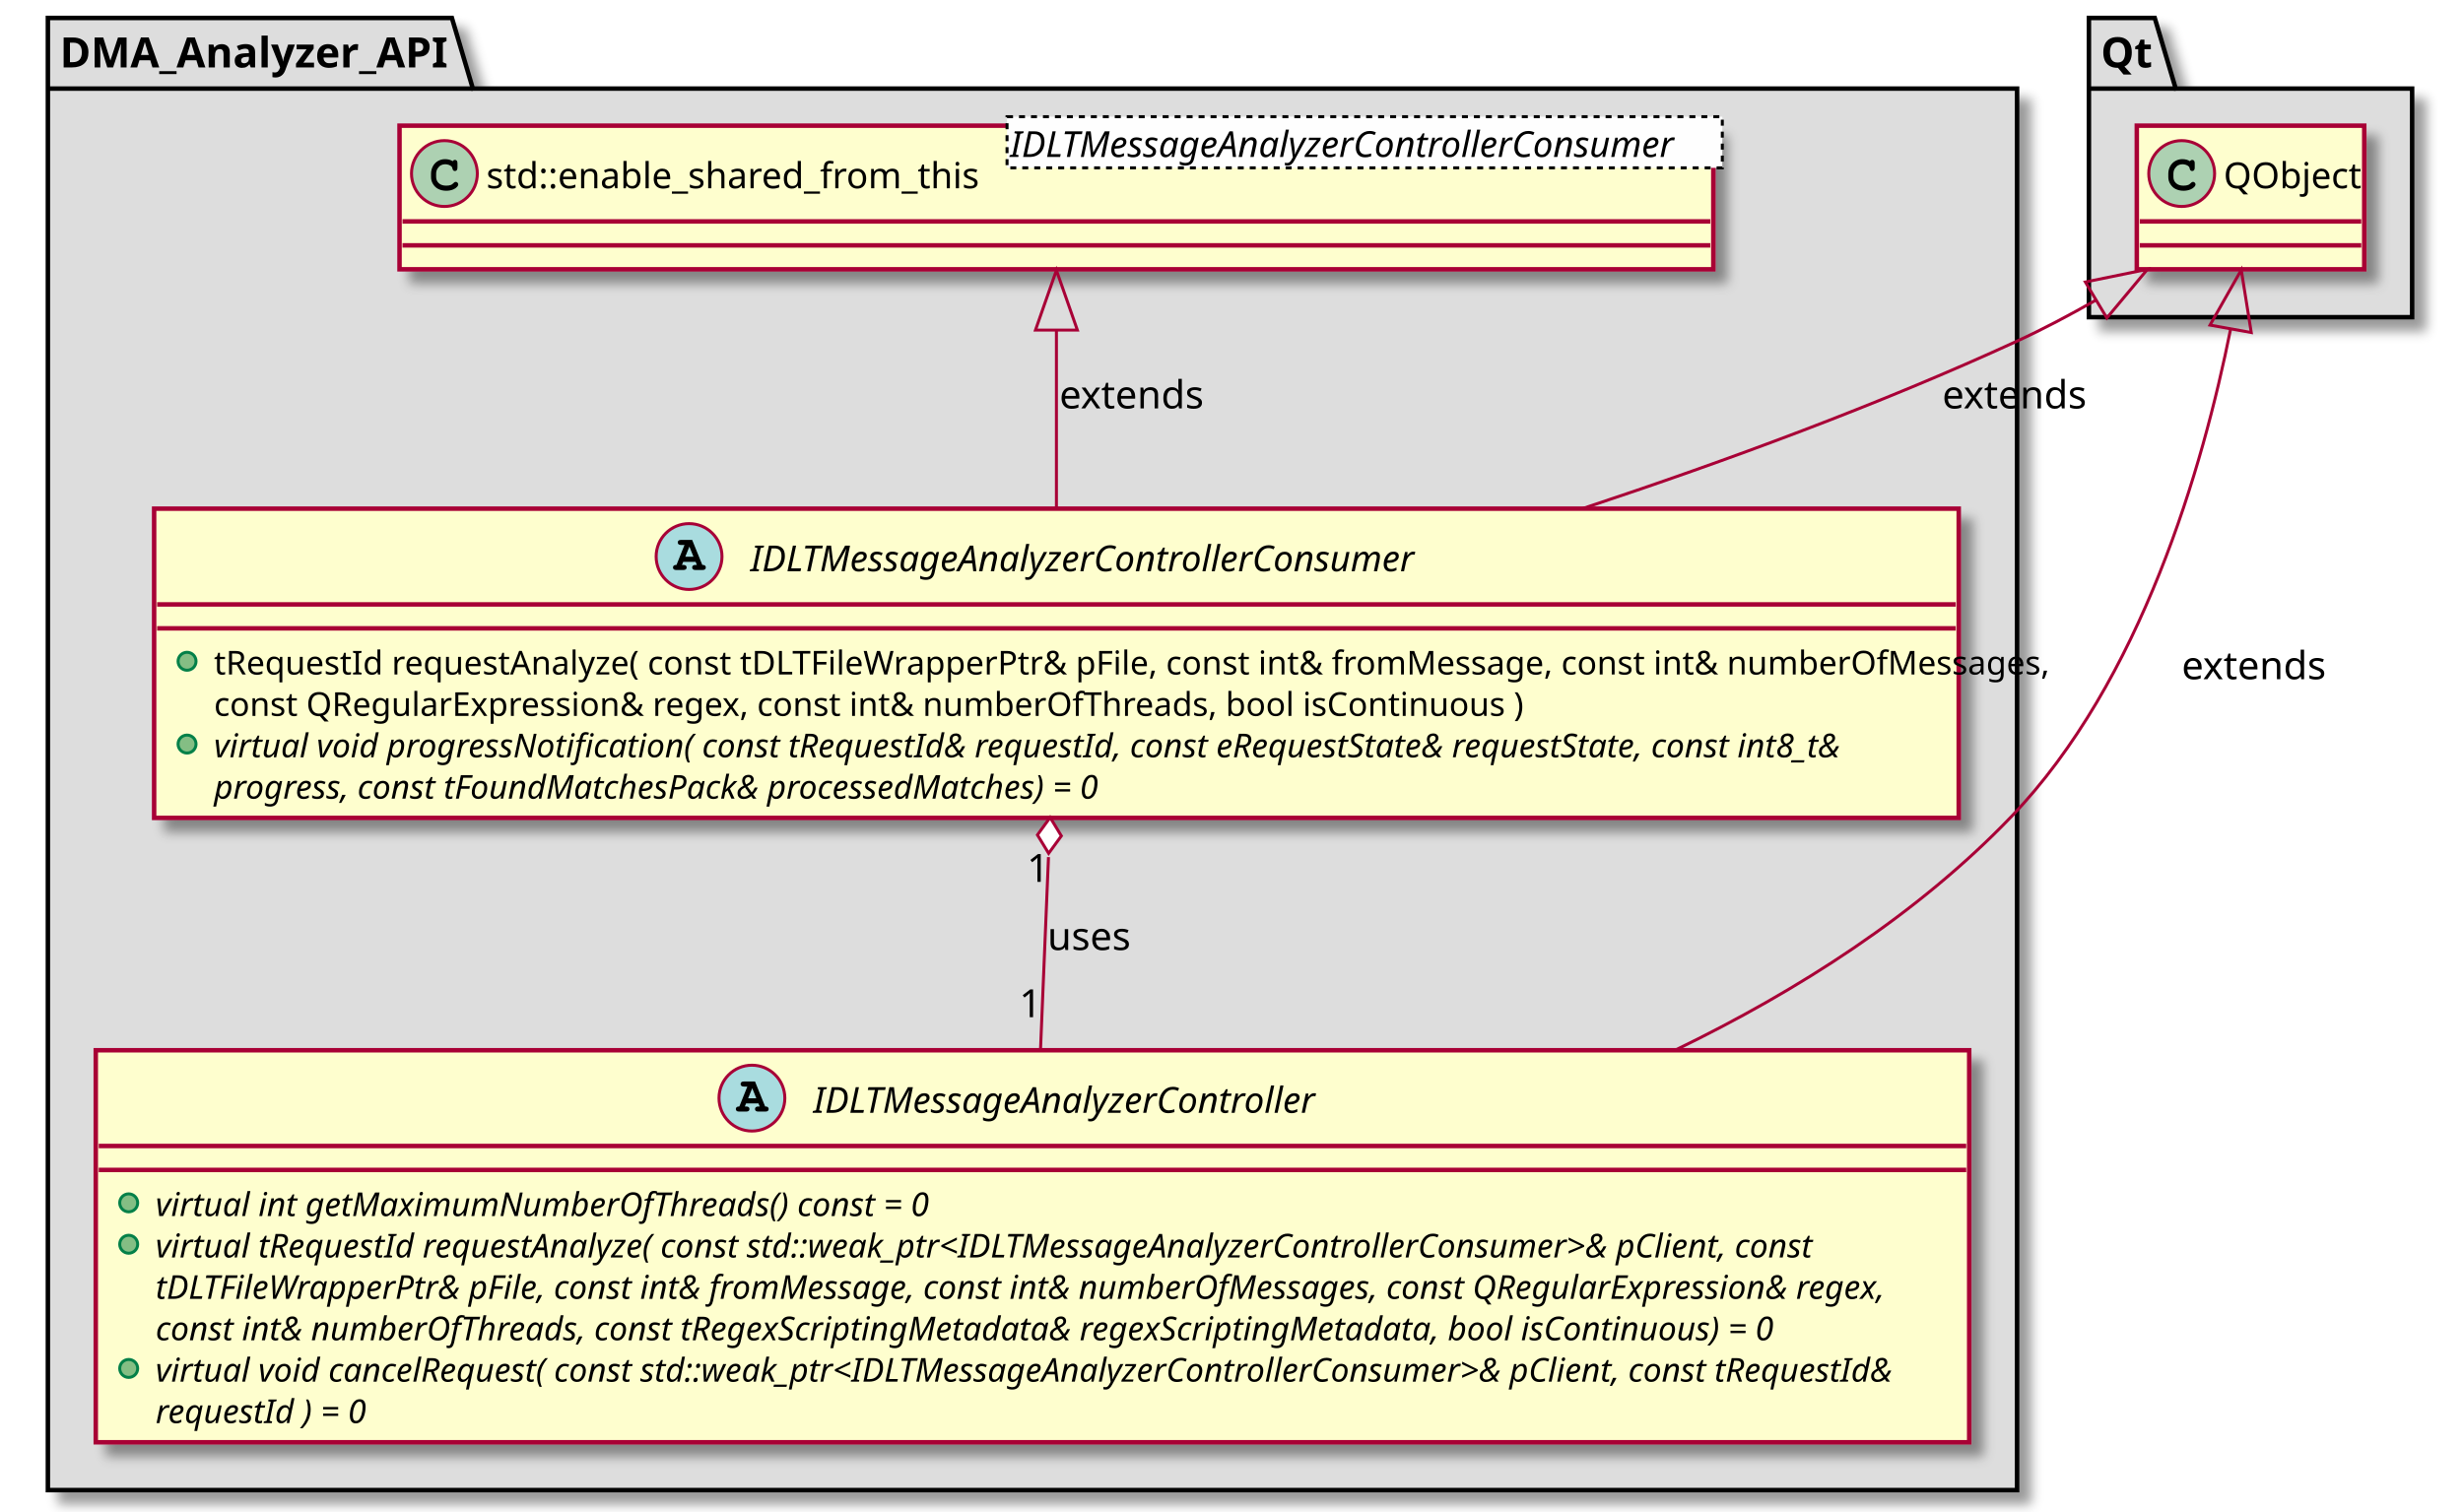
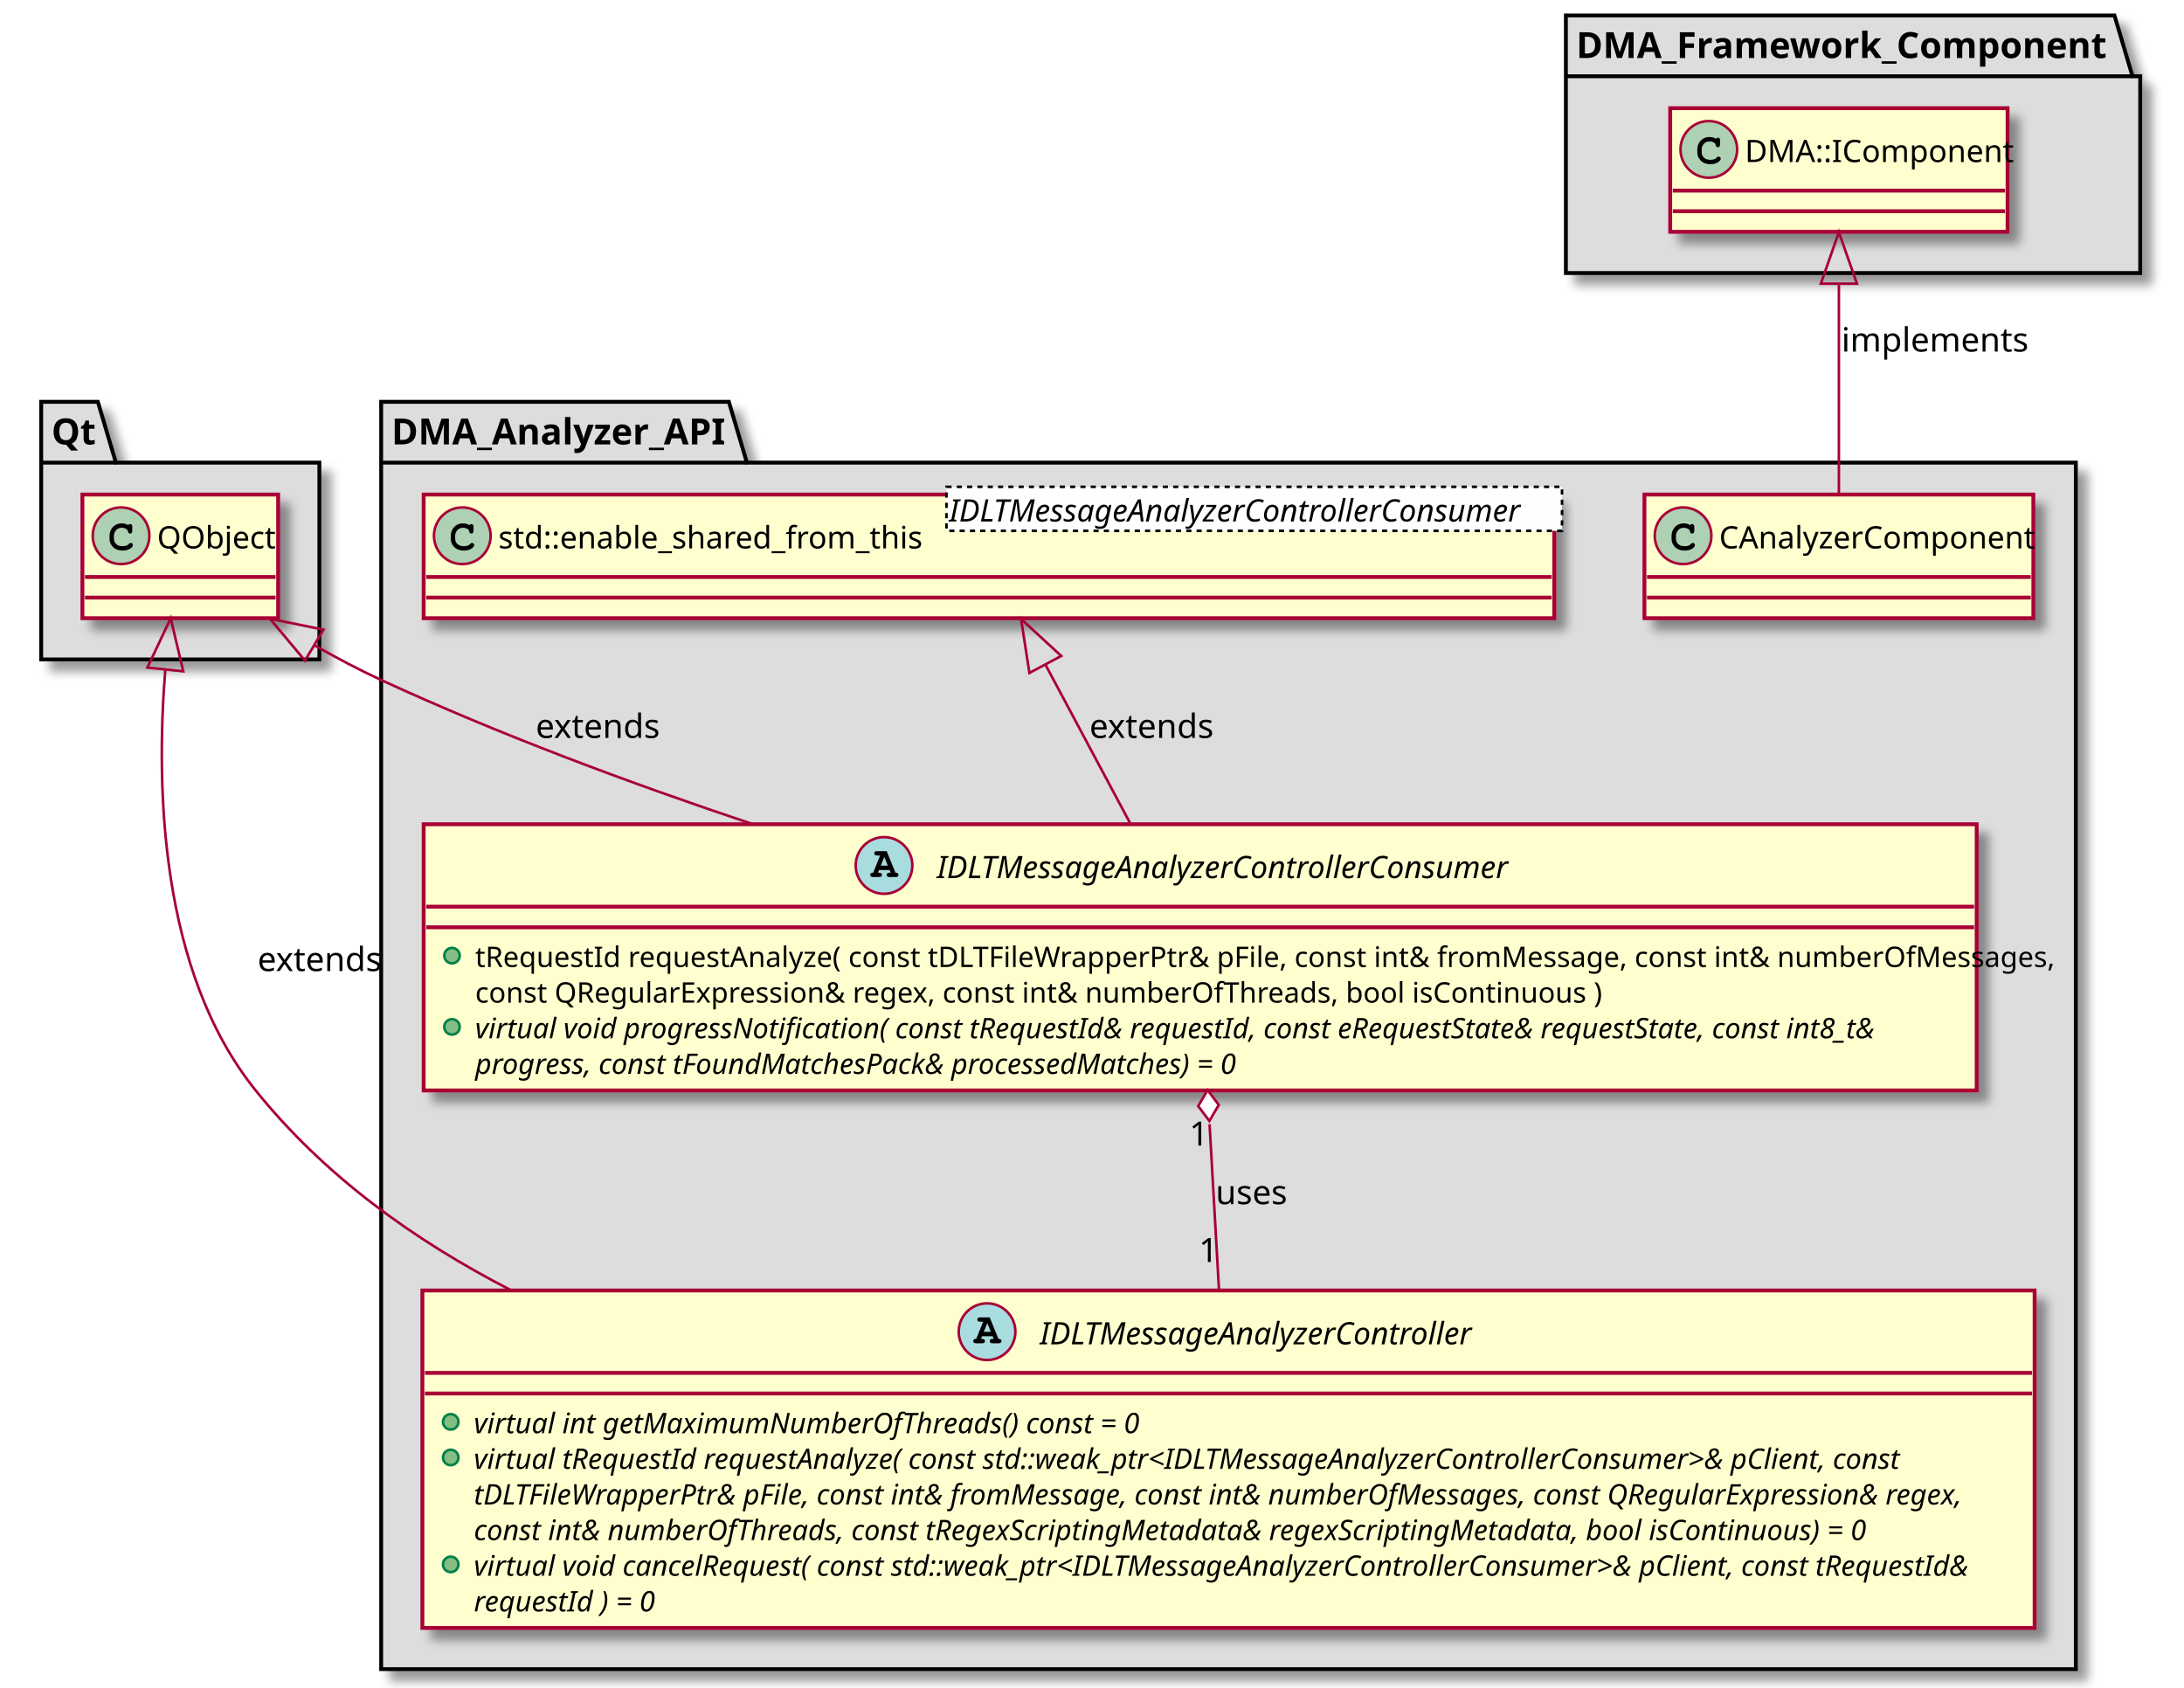
- <svg xmlns="http://www.w3.org/2000/svg" contentScriptType="application/ecmascript" contentStyleType="text/css" height="505px" preserveAspectRatio="none" style="width:823px;height:505px;background:#FEFEFE;" version="1.1" viewBox="0 0 823 505" width="823px" zoomAndPan="magnify">
+ <svg xmlns="http://www.w3.org/2000/svg" contentScriptType="application/ecmascript" contentStyleType="text/css" height="655px" preserveAspectRatio="none" style="width:848px;height:655px;background:#FEFEFE;" version="1.1" viewBox="0 0 848 655" width="848px" zoomAndPan="magnify">
  <defs>
-     <filter height="300%" id="f92j6v8ylpqrv" width="300%" x="-1" y="-1">
+     <filter height="300%" id="f2c6talgnt359" width="300%" x="-1" y="-1">
      <feGaussianBlur result="blurOut" stdDeviation="2.0" />
      <feColorMatrix in="blurOut" result="blurOut2" type="matrix" values="0 0 0 0 0 0 0 0 0 0 0 0 0 0 0 0 0 0 .4 0" />
      <feOffset dx="4.0" dy="4.0" in="blurOut2" result="blurOut3" />
      <feBlend in="SourceGraphic" in2="blurOut3" mode="normal" />
    </filter>
  </defs>
  <g>
-     <polygon fill="#DDDDDD" filter="url(#f92j6v8ylpqrv)" points="16,6,151,6,158,29.609,674,29.609,674,498,16,498,16,6" style="stroke:#000000;stroke-width:1.5;" />
-     <line style="stroke:#000000;stroke-width:1.5;" x1="16" x2="158" y1="29.609" y2="29.609" />
-     <text fill="#000000" font-family="sans-serif" font-size="14" font-weight="bold" lengthAdjust="spacingAndGlyphs" textLength="129" x="20" y="22.533">DMA_Analyzer_API</text>
-     <polygon fill="#DDDDDD" filter="url(#f92j6v8ylpqrv)" points="698,6,720,6,727,29.609,806,29.609,806,106,698,106,698,6" style="stroke:#000000;stroke-width:1.5;" />
-     <line style="stroke:#000000;stroke-width:1.5;" x1="698" x2="727" y1="29.609" y2="29.609" />
-     <text fill="#000000" font-family="sans-serif" font-size="14" font-weight="bold" lengthAdjust="spacingAndGlyphs" textLength="16" x="702" y="22.533">Qt</text>
-     <rect codeLine="8" fill="#FEFECE" filter="url(#f92j6v8ylpqrv)" height="131.016" id="IDLTMessageAnalyzerController" style="stroke:#A80036;stroke-width:1.5;" width="626" x="32" y="351" />
-     <ellipse cx="251.25" cy="367" fill="#A9DCDF" rx="11" ry="11" style="stroke:#A80036;stroke-width:1.0;" />
-     <path d="M253.438,368.766 L249.297,368.766 L248.875,369.797 L249.297,369.797 Q249.906,369.797 250.172,370.031 Q250.438,370.266 250.438,370.656 Q250.438,371.031 250.172,371.266 Q249.906,371.5 249.297,371.5 L247,371.5 Q246.391,371.5 246.133,371.266 Q245.875,371.031 245.875,370.641 Q245.875,370.266 246.148,370.023 Q246.422,369.781 247.047,369.797 L249.719,363.141 L248.609,363.141 Q248,363.141 247.734,362.906 Q247.469,362.672 247.469,362.281 Q247.469,361.906 247.734,361.672 Q248,361.438 248.609,361.438 L252.281,361.438 L255.672,369.797 Q256.266,369.797 256.453,369.938 Q256.844,370.203 256.844,370.656 Q256.844,371.031 256.586,371.266 Q256.328,371.5 255.719,371.5 L253.422,371.5 Q252.812,371.5 252.547,371.266 Q252.281,371.031 252.281,370.641 Q252.281,370.266 252.547,370.031 Q252.812,369.797 253.422,369.797 L253.844,369.797 L253.438,368.766 Z M252.719,367.062 L251.359,363.688 L249.984,367.062 L252.719,367.062 Z " fill="#000000" />
-     <text fill="#000000" font-family="sans-serif" font-size="12" font-style="italic" lengthAdjust="spacingAndGlyphs" textLength="179" x="271.75" y="371.91">IDLTMessageAnalyzerController</text>
-     <line style="stroke:#A80036;stroke-width:1.5;" x1="33" x2="657" y1="383" y2="383" />
-     <line style="stroke:#A80036;stroke-width:1.5;" x1="33" x2="657" y1="391" y2="391" />
-     <ellipse cx="43" cy="402" fill="#84BE84" rx="3" ry="3" style="stroke:#038048;stroke-width:1.0;" />
-     <text fill="#000000" font-family="sans-serif" font-size="11" font-style="italic" lengthAdjust="spacingAndGlyphs" textLength="260" x="52" y="406.419">virtual int getMaximumNumberOfThreads() const = 0</text>
-     <ellipse cx="43" cy="415.836" fill="#84BE84" rx="3" ry="3" style="stroke:#038048;stroke-width:1.0;" />
-     <text fill="#000000" font-family="sans-serif" font-size="11" font-style="italic" lengthAdjust="spacingAndGlyphs" textLength="569" x="52" y="420.255">virtual tRequestId requestAnalyze( const std::weak_ptr&lt;IDLTMessageAnalyzerControllerConsumer&gt;&amp; pClient, const</text>
-     <text fill="#000000" font-family="sans-serif" font-size="11" font-style="italic" lengthAdjust="spacingAndGlyphs" textLength="600" x="52" y="434.091">tDLTFileWrapperPtr&amp; pFile, const int&amp; fromMessage, const int&amp; numberOfMessages, const QRegularExpression&amp; regex,</text>
-     <text fill="#000000" font-family="sans-serif" font-size="11" font-style="italic" lengthAdjust="spacingAndGlyphs" textLength="548" x="52" y="447.927">const int&amp; numberOfThreads, const tRegexScriptingMetadata&amp; regexScriptingMetadata, bool isContinuous) = 0</text>
-     <ellipse cx="43" cy="457.344" fill="#84BE84" rx="3" ry="3" style="stroke:#038048;stroke-width:1.0;" />
-     <text fill="#000000" font-family="sans-serif" font-size="11" font-style="italic" lengthAdjust="spacingAndGlyphs" textLength="597" x="52" y="461.763">virtual void cancelRequest( const std::weak_ptr&lt;IDLTMessageAnalyzerControllerConsumer&gt;&amp; pClient, const tRequestId&amp;</text>
-     <text fill="#000000" font-family="sans-serif" font-size="11" font-style="italic" lengthAdjust="spacingAndGlyphs" textLength="71" x="52" y="475.599">requestId ) = 0</text>
-     <rect codeLine="15" fill="#FEFECE" filter="url(#f92j6v8ylpqrv)" height="103.344" id="IDLTMessageAnalyzerControllerConsumer" style="stroke:#A80036;stroke-width:1.5;" width="603" x="51.5" y="170" />
-     <ellipse cx="230.25" cy="186" fill="#A9DCDF" rx="11" ry="11" style="stroke:#A80036;stroke-width:1.0;" />
-     <path d="M232.438,187.766 L228.297,187.766 L227.875,188.797 L228.297,188.797 Q228.906,188.797 229.172,189.031 Q229.438,189.266 229.438,189.656 Q229.438,190.031 229.172,190.266 Q228.906,190.5 228.297,190.5 L226,190.5 Q225.391,190.5 225.133,190.266 Q224.875,190.031 224.875,189.641 Q224.875,189.266 225.148,189.023 Q225.422,188.781 226.047,188.797 L228.719,182.141 L227.609,182.141 Q227,182.141 226.734,181.906 Q226.469,181.672 226.469,181.281 Q226.469,180.906 226.734,180.672 Q227,180.438 227.609,180.438 L231.281,180.438 L234.672,188.797 Q235.266,188.797 235.453,188.938 Q235.844,189.203 235.844,189.656 Q235.844,190.031 235.586,190.266 Q235.328,190.5 234.719,190.5 L232.422,190.5 Q231.812,190.5 231.547,190.266 Q231.281,190.031 231.281,189.641 Q231.281,189.266 231.547,189.031 Q231.812,188.797 232.422,188.797 L232.844,188.797 L232.438,187.766 Z M231.719,186.062 L230.359,182.688 L228.984,186.062 L231.719,186.062 Z " fill="#000000" />
-     <text fill="#000000" font-family="sans-serif" font-size="12" font-style="italic" lengthAdjust="spacingAndGlyphs" textLength="237" x="250.75" y="190.91">IDLTMessageAnalyzerControllerConsumer</text>
-     <line style="stroke:#A80036;stroke-width:1.5;" x1="52.5" x2="653.5" y1="202" y2="202" />
-     <line style="stroke:#A80036;stroke-width:1.5;" x1="52.5" x2="653.5" y1="210" y2="210" />
-     <ellipse cx="62.5" cy="221" fill="#84BE84" rx="3" ry="3" style="stroke:#038048;stroke-width:1.0;" />
-     <text fill="#000000" font-family="sans-serif" font-size="11" lengthAdjust="spacingAndGlyphs" textLength="574" x="71.5" y="225.419">tRequestId requestAnalyze( const tDLTFileWrapperPtr&amp; pFile, const int&amp; fromMessage, const int&amp; numberOfMessages,</text>
-     <text fill="#000000" font-family="sans-serif" font-size="11" lengthAdjust="spacingAndGlyphs" textLength="410" x="71.5" y="239.255">const QRegularExpression&amp; regex, const int&amp; numberOfThreads, bool isContinuous )</text>
-     <ellipse cx="62.5" cy="248.672" fill="#84BE84" rx="3" ry="3" style="stroke:#038048;stroke-width:1.0;" />
-     <text fill="#000000" font-family="sans-serif" font-size="11" font-style="italic" lengthAdjust="spacingAndGlyphs" textLength="552" x="71.5" y="253.091">virtual void progressNotification( const tRequestId&amp; requestId, const eRequestState&amp; requestState, const int8_t&amp;</text>
-     <text fill="#000000" font-family="sans-serif" font-size="11" font-style="italic" lengthAdjust="spacingAndGlyphs" textLength="307" x="71.5" y="266.927">progress, const tFoundMatchesPack&amp; processedMatches) = 0</text>
-     <rect codeLine="21" fill="#FEFECE" filter="url(#f92j6v8ylpqrv)" height="48" id="std::enable_shared_from_this_IDLTMessageAnalyzerControllerConsumer_" style="stroke:#A80036;stroke-width:1.5;" width="439" x="133.5" y="42" />
-     <ellipse cx="148.5" cy="58" fill="#ADD1B2" rx="11" ry="11" style="stroke:#A80036;stroke-width:1.0;" />
-     <path d="M151.266,53.875 Q151.422,53.656 151.609,53.547 Q151.797,53.438 152.016,53.438 Q152.391,53.438 152.625,53.695 Q152.859,53.953 152.859,54.562 L152.859,56.016 Q152.859,56.625 152.625,56.891 Q152.391,57.156 152.016,57.156 Q151.672,57.156 151.469,56.953 Q151.266,56.766 151.156,56.25 Q151.109,55.891 150.922,55.703 Q150.594,55.328 149.984,55.109 Q149.375,54.891 148.75,54.891 Q147.984,54.891 147.352,55.219 Q146.719,55.547 146.227,56.297 Q145.734,57.047 145.734,58.078 L145.734,59.172 Q145.734,60.406 146.625,61.227 Q147.516,62.047 149.109,62.047 Q150.047,62.047 150.703,61.797 Q151.094,61.641 151.516,61.203 Q151.781,60.938 151.93,60.859 Q152.078,60.781 152.281,60.781 Q152.609,60.781 152.867,61.039 Q153.125,61.297 153.125,61.641 Q153.125,61.984 152.781,62.391 Q152.281,62.969 151.484,63.297 Q150.406,63.75 149.109,63.75 Q147.594,63.75 146.391,63.125 Q145.406,62.625 144.719,61.555 Q144.031,60.484 144.031,59.203 L144.031,58.047 Q144.031,56.719 144.648,55.57 Q145.266,54.422 146.359,53.805 Q147.453,53.188 148.688,53.188 Q149.422,53.188 150.07,53.352 Q150.719,53.516 151.266,53.875 Z " fill="#000000" />
-     <text fill="#000000" font-family="sans-serif" font-size="12" lengthAdjust="spacingAndGlyphs" textLength="166" x="162.5" y="62.91">std::enable_shared_from_this</text>
-     <rect fill="#FEFEFE" height="17.094" style="stroke:#000000;stroke-width:1.0;stroke-dasharray:2.0,2.0;" width="239" x="336.5" y="39" />
-     <text fill="#000000" font-family="sans-serif" font-size="12" font-style="italic" lengthAdjust="spacingAndGlyphs" textLength="237" x="337.5" y="52.457">IDLTMessageAnalyzerControllerConsumer</text>
-     <line style="stroke:#A80036;stroke-width:1.5;" x1="134.5" x2="571.5" y1="74" y2="74" />
-     <line style="stroke:#A80036;stroke-width:1.5;" x1="134.5" x2="571.5" y1="82" y2="82" />
-     <rect codeLine="30" fill="#FEFECE" filter="url(#f92j6v8ylpqrv)" height="48" id="QObject" style="stroke:#A80036;stroke-width:1.5;" width="76" x="714" y="42" />
-     <ellipse cx="729" cy="58" fill="#ADD1B2" rx="11" ry="11" style="stroke:#A80036;stroke-width:1.0;" />
-     <path d="M731.766,53.875 Q731.922,53.656 732.109,53.547 Q732.297,53.438 732.516,53.438 Q732.891,53.438 733.125,53.695 Q733.359,53.953 733.359,54.562 L733.359,56.016 Q733.359,56.625 733.125,56.891 Q732.891,57.156 732.516,57.156 Q732.172,57.156 731.969,56.953 Q731.766,56.766 731.656,56.25 Q731.609,55.891 731.422,55.703 Q731.094,55.328 730.484,55.109 Q729.875,54.891 729.25,54.891 Q728.484,54.891 727.852,55.219 Q727.219,55.547 726.727,56.297 Q726.234,57.047 726.234,58.078 L726.234,59.172 Q726.234,60.406 727.125,61.227 Q728.016,62.047 729.609,62.047 Q730.547,62.047 731.203,61.797 Q731.594,61.641 732.016,61.203 Q732.281,60.938 732.43,60.859 Q732.578,60.781 732.781,60.781 Q733.109,60.781 733.367,61.039 Q733.625,61.297 733.625,61.641 Q733.625,61.984 733.281,62.391 Q732.781,62.969 731.984,63.297 Q730.906,63.75 729.609,63.75 Q728.094,63.75 726.891,63.125 Q725.906,62.625 725.219,61.555 Q724.531,60.484 724.531,59.203 L724.531,58.047 Q724.531,56.719 725.148,55.57 Q725.766,54.422 726.859,53.805 Q727.953,53.188 729.188,53.188 Q729.922,53.188 730.57,53.352 Q731.219,53.516 731.766,53.875 Z " fill="#000000" />
-     <text fill="#000000" font-family="sans-serif" font-size="12" lengthAdjust="spacingAndGlyphs" textLength="44" x="743" y="62.91">QObject</text>
-     <line style="stroke:#A80036;stroke-width:1.5;" x1="715" x2="789" y1="74" y2="74" />
-     <line style="stroke:#A80036;stroke-width:1.5;" x1="715" x2="789" y1="82" y2="82" />
-     <path codeLine="37" d="M745.329,110.039 C736.176,155.765 715.603,227.593 672,273 C640.796,305.496 600.919,331.03 559.818,350.936 " fill="none" id="QObject-backto-IDLTMessageAnalyzerController" style="stroke:#A80036;stroke-width:1.0;" />
-     <polygon fill="none" points="738.468,108.641,748.91,90.203,752.246,111.128,738.468,108.641" style="stroke:#A80036;stroke-width:1.0;" />
-     <text fill="#000000" font-family="sans-serif" font-size="13" lengthAdjust="spacingAndGlyphs" textLength="46" x="729" y="226.995">extends</text>
-     <path codeLine="38" d="M700.149,100.405 C691.584,105.29 682.668,110.011 674,114 C628.129,135.111 576.851,154.057 528.976,169.91 " fill="none" id="QObject-backto-IDLTMessageAnalyzerControllerConsumer" style="stroke:#A80036;stroke-width:1.0;" />
-     <polygon fill="none" points="696.811,94.246,717.571,90.002,703.989,106.266,696.811,94.246" style="stroke:#A80036;stroke-width:1.0;" />
-     <text fill="#000000" font-family="sans-serif" font-size="13" lengthAdjust="spacingAndGlyphs" textLength="46" x="649" y="136.495">extends</text>
-     <path codeLine="39" d="M353,110.56 C353,129.048 353,150.719 353,169.911 " fill="none" id="std::enable_shared_from_this_IDLTMessageAnalyzerControllerConsumer_-backto-IDLTMessageAnalyzerControllerConsumer" style="stroke:#A80036;stroke-width:1.0;" />
-     <polygon fill="none" points="346,110.313,353,90.313,360,110.313,346,110.313" style="stroke:#A80036;stroke-width:1.0;" />
-     <text fill="#000000" font-family="sans-serif" font-size="13" lengthAdjust="spacingAndGlyphs" textLength="46" x="354" y="136.495">extends</text>
-     <path codeLine="42" d="M350.349,286.453 C349.49,307.177 348.537,330.168 347.676,350.936 " fill="none" id="IDLTMessageAnalyzerControllerConsumer-backto-IDLTMessageAnalyzerController" style="stroke:#A80036;stroke-width:1.0;" />
-     <polygon fill="#FEFEFE" points="350.898,273.208,346.653,279.037,350.401,285.198,354.646,279.369,350.898,273.208" style="stroke:#A80036;stroke-width:1.0;" />
-     <text fill="#000000" font-family="sans-serif" font-size="13" lengthAdjust="spacingAndGlyphs" textLength="28" x="350" y="317.495">uses</text>
-     <text fill="#000000" font-family="sans-serif" font-size="13" lengthAdjust="spacingAndGlyphs" textLength="7" x="343.145" y="294.727">1</text>
-     <text fill="#000000" font-family="sans-serif" font-size="13" lengthAdjust="spacingAndGlyphs" textLength="7" x="340.581" y="339.945">1</text>
+     <polygon fill="#DDDDDD" filter="url(#f2c6talgnt359)" points="148,156,283,156,290,179.609,806,179.609,806,648,148,648,148,156" style="stroke:#000000;stroke-width:1.5;" />
+     <line style="stroke:#000000;stroke-width:1.5;" x1="148" x2="290" y1="179.609" y2="179.609" />
+     <text fill="#000000" font-family="sans-serif" font-size="14" font-weight="bold" lengthAdjust="spacingAndGlyphs" textLength="129" x="152" y="172.533">DMA_Analyzer_API</text>
+     <polygon fill="#DDDDDD" filter="url(#f2c6talgnt359)" points="608,6,821,6,828,29.609,831,29.609,831,106,608,106,608,6" style="stroke:#000000;stroke-width:1.5;" />
+     <line style="stroke:#000000;stroke-width:1.5;" x1="608" x2="828" y1="29.609" y2="29.609" />
+     <text fill="#000000" font-family="sans-serif" font-size="14" font-weight="bold" lengthAdjust="spacingAndGlyphs" textLength="207" x="612" y="22.533">DMA_Framework_Component</text>
+     <polygon fill="#DDDDDD" filter="url(#f2c6talgnt359)" points="16,156,38,156,45,179.609,124,179.609,124,256,16,256,16,156" style="stroke:#000000;stroke-width:1.5;" />
+     <line style="stroke:#000000;stroke-width:1.5;" x1="16" x2="45" y1="179.609" y2="179.609" />
+     <text fill="#000000" font-family="sans-serif" font-size="14" font-weight="bold" lengthAdjust="spacingAndGlyphs" textLength="16" x="20" y="172.533">Qt</text>
+     <rect codeLine="8" fill="#FEFECE" filter="url(#f2c6talgnt359)" height="48" id="CAnalyzerComponent" style="stroke:#A80036;stroke-width:1.5;" width="151" x="638.5" y="192" />
+     <ellipse cx="653.5" cy="208" fill="#ADD1B2" rx="11" ry="11" style="stroke:#A80036;stroke-width:1.0;" />
+     <path d="M656.266,203.875 Q656.422,203.656 656.609,203.547 Q656.797,203.438 657.016,203.438 Q657.391,203.438 657.625,203.695 Q657.859,203.953 657.859,204.562 L657.859,206.016 Q657.859,206.625 657.625,206.891 Q657.391,207.156 657.016,207.156 Q656.672,207.156 656.469,206.953 Q656.266,206.766 656.156,206.25 Q656.109,205.891 655.922,205.703 Q655.594,205.328 654.984,205.109 Q654.375,204.891 653.75,204.891 Q652.984,204.891 652.352,205.219 Q651.719,205.547 651.227,206.297 Q650.734,207.047 650.734,208.078 L650.734,209.172 Q650.734,210.406 651.625,211.227 Q652.516,212.047 654.109,212.047 Q655.047,212.047 655.703,211.797 Q656.094,211.641 656.516,211.203 Q656.781,210.938 656.93,210.859 Q657.078,210.781 657.281,210.781 Q657.609,210.781 657.867,211.039 Q658.125,211.297 658.125,211.641 Q658.125,211.984 657.781,212.391 Q657.281,212.969 656.484,213.297 Q655.406,213.75 654.109,213.75 Q652.594,213.75 651.391,213.125 Q650.406,212.625 649.719,211.555 Q649.031,210.484 649.031,209.203 L649.031,208.047 Q649.031,206.719 649.648,205.57 Q650.266,204.422 651.359,203.805 Q652.453,203.188 653.688,203.188 Q654.422,203.188 655.07,203.352 Q655.719,203.516 656.266,203.875 Z " fill="#000000" />
+     <text fill="#000000" font-family="sans-serif" font-size="12" lengthAdjust="spacingAndGlyphs" textLength="119" x="667.5" y="212.91">CAnalyzerComponent</text>
+     <line style="stroke:#A80036;stroke-width:1.5;" x1="639.5" x2="788.5" y1="224" y2="224" />
+     <line style="stroke:#A80036;stroke-width:1.5;" x1="639.5" x2="788.5" y1="232" y2="232" />
+     <rect codeLine="12" fill="#FEFECE" filter="url(#f2c6talgnt359)" height="131.016" id="IDLTMessageAnalyzerController" style="stroke:#A80036;stroke-width:1.5;" width="626" x="164" y="501" />
+     <ellipse cx="383.25" cy="517" fill="#A9DCDF" rx="11" ry="11" style="stroke:#A80036;stroke-width:1.0;" />
+     <path d="M385.438,518.766 L381.297,518.766 L380.875,519.797 L381.297,519.797 Q381.906,519.797 382.172,520.031 Q382.438,520.266 382.438,520.656 Q382.438,521.031 382.172,521.266 Q381.906,521.5 381.297,521.5 L379,521.5 Q378.391,521.5 378.133,521.266 Q377.875,521.031 377.875,520.641 Q377.875,520.266 378.148,520.023 Q378.422,519.781 379.047,519.797 L381.719,513.141 L380.609,513.141 Q380,513.141 379.734,512.906 Q379.469,512.672 379.469,512.281 Q379.469,511.906 379.734,511.672 Q380,511.438 380.609,511.438 L384.281,511.438 L387.672,519.797 Q388.266,519.797 388.453,519.938 Q388.844,520.203 388.844,520.656 Q388.844,521.031 388.586,521.266 Q388.328,521.5 387.719,521.5 L385.422,521.5 Q384.812,521.5 384.547,521.266 Q384.281,521.031 384.281,520.641 Q384.281,520.266 384.547,520.031 Q384.812,519.797 385.422,519.797 L385.844,519.797 L385.438,518.766 Z M384.719,517.062 L383.359,513.688 L381.984,517.062 L384.719,517.062 Z " fill="#000000" />
+     <text fill="#000000" font-family="sans-serif" font-size="12" font-style="italic" lengthAdjust="spacingAndGlyphs" textLength="179" x="403.75" y="521.91">IDLTMessageAnalyzerController</text>
+     <line style="stroke:#A80036;stroke-width:1.5;" x1="165" x2="789" y1="533" y2="533" />
+     <line style="stroke:#A80036;stroke-width:1.5;" x1="165" x2="789" y1="541" y2="541" />
+     <ellipse cx="175" cy="552" fill="#84BE84" rx="3" ry="3" style="stroke:#038048;stroke-width:1.0;" />
+     <text fill="#000000" font-family="sans-serif" font-size="11" font-style="italic" lengthAdjust="spacingAndGlyphs" textLength="260" x="184" y="556.419">virtual int getMaximumNumberOfThreads() const = 0</text>
+     <ellipse cx="175" cy="565.836" fill="#84BE84" rx="3" ry="3" style="stroke:#038048;stroke-width:1.0;" />
+     <text fill="#000000" font-family="sans-serif" font-size="11" font-style="italic" lengthAdjust="spacingAndGlyphs" textLength="569" x="184" y="570.255">virtual tRequestId requestAnalyze( const std::weak_ptr&lt;IDLTMessageAnalyzerControllerConsumer&gt;&amp; pClient, const</text>
+     <text fill="#000000" font-family="sans-serif" font-size="11" font-style="italic" lengthAdjust="spacingAndGlyphs" textLength="600" x="184" y="584.091">tDLTFileWrapperPtr&amp; pFile, const int&amp; fromMessage, const int&amp; numberOfMessages, const QRegularExpression&amp; regex,</text>
+     <text fill="#000000" font-family="sans-serif" font-size="11" font-style="italic" lengthAdjust="spacingAndGlyphs" textLength="548" x="184" y="597.927">const int&amp; numberOfThreads, const tRegexScriptingMetadata&amp; regexScriptingMetadata, bool isContinuous) = 0</text>
+     <ellipse cx="175" cy="607.344" fill="#84BE84" rx="3" ry="3" style="stroke:#038048;stroke-width:1.0;" />
+     <text fill="#000000" font-family="sans-serif" font-size="11" font-style="italic" lengthAdjust="spacingAndGlyphs" textLength="597" x="184" y="611.763">virtual void cancelRequest( const std::weak_ptr&lt;IDLTMessageAnalyzerControllerConsumer&gt;&amp; pClient, const tRequestId&amp;</text>
+     <text fill="#000000" font-family="sans-serif" font-size="11" font-style="italic" lengthAdjust="spacingAndGlyphs" textLength="71" x="184" y="625.599">requestId ) = 0</text>
+     <rect codeLine="19" fill="#FEFECE" filter="url(#f2c6talgnt359)" height="103.344" id="IDLTMessageAnalyzerControllerConsumer" style="stroke:#A80036;stroke-width:1.5;" width="603" x="164.5" y="320" />
+     <ellipse cx="343.25" cy="336" fill="#A9DCDF" rx="11" ry="11" style="stroke:#A80036;stroke-width:1.0;" />
+     <path d="M345.438,337.766 L341.297,337.766 L340.875,338.797 L341.297,338.797 Q341.906,338.797 342.172,339.031 Q342.438,339.266 342.438,339.656 Q342.438,340.031 342.172,340.266 Q341.906,340.5 341.297,340.5 L339,340.5 Q338.391,340.5 338.133,340.266 Q337.875,340.031 337.875,339.641 Q337.875,339.266 338.148,339.023 Q338.422,338.781 339.047,338.797 L341.719,332.141 L340.609,332.141 Q340,332.141 339.734,331.906 Q339.469,331.672 339.469,331.281 Q339.469,330.906 339.734,330.672 Q340,330.438 340.609,330.438 L344.281,330.438 L347.672,338.797 Q348.266,338.797 348.453,338.938 Q348.844,339.203 348.844,339.656 Q348.844,340.031 348.586,340.266 Q348.328,340.5 347.719,340.5 L345.422,340.5 Q344.812,340.5 344.547,340.266 Q344.281,340.031 344.281,339.641 Q344.281,339.266 344.547,339.031 Q344.812,338.797 345.422,338.797 L345.844,338.797 L345.438,337.766 Z M344.719,336.062 L343.359,332.688 L341.984,336.062 L344.719,336.062 Z " fill="#000000" />
+     <text fill="#000000" font-family="sans-serif" font-size="12" font-style="italic" lengthAdjust="spacingAndGlyphs" textLength="237" x="363.75" y="340.91">IDLTMessageAnalyzerControllerConsumer</text>
+     <line style="stroke:#A80036;stroke-width:1.5;" x1="165.5" x2="766.5" y1="352" y2="352" />
+     <line style="stroke:#A80036;stroke-width:1.5;" x1="165.5" x2="766.5" y1="360" y2="360" />
+     <ellipse cx="175.5" cy="371" fill="#84BE84" rx="3" ry="3" style="stroke:#038048;stroke-width:1.0;" />
+     <text fill="#000000" font-family="sans-serif" font-size="11" lengthAdjust="spacingAndGlyphs" textLength="574" x="184.5" y="375.419">tRequestId requestAnalyze( const tDLTFileWrapperPtr&amp; pFile, const int&amp; fromMessage, const int&amp; numberOfMessages,</text>
+     <text fill="#000000" font-family="sans-serif" font-size="11" lengthAdjust="spacingAndGlyphs" textLength="410" x="184.5" y="389.255">const QRegularExpression&amp; regex, const int&amp; numberOfThreads, bool isContinuous )</text>
+     <ellipse cx="175.5" cy="398.672" fill="#84BE84" rx="3" ry="3" style="stroke:#038048;stroke-width:1.0;" />
+     <text fill="#000000" font-family="sans-serif" font-size="11" font-style="italic" lengthAdjust="spacingAndGlyphs" textLength="552" x="184.5" y="403.091">virtual void progressNotification( const tRequestId&amp; requestId, const eRequestState&amp; requestState, const int8_t&amp;</text>
+     <text fill="#000000" font-family="sans-serif" font-size="11" font-style="italic" lengthAdjust="spacingAndGlyphs" textLength="307" x="184.5" y="416.927">progress, const tFoundMatchesPack&amp; processedMatches) = 0</text>
+     <rect codeLine="25" fill="#FEFECE" filter="url(#f2c6talgnt359)" height="48" id="std::enable_shared_from_this_IDLTMessageAnalyzerControllerConsumer_" style="stroke:#A80036;stroke-width:1.5;" width="439" x="164.5" y="192" />
+     <ellipse cx="179.5" cy="208" fill="#ADD1B2" rx="11" ry="11" style="stroke:#A80036;stroke-width:1.0;" />
+     <path d="M182.266,203.875 Q182.422,203.656 182.609,203.547 Q182.797,203.438 183.016,203.438 Q183.391,203.438 183.625,203.695 Q183.859,203.953 183.859,204.562 L183.859,206.016 Q183.859,206.625 183.625,206.891 Q183.391,207.156 183.016,207.156 Q182.672,207.156 182.469,206.953 Q182.266,206.766 182.156,206.25 Q182.109,205.891 181.922,205.703 Q181.594,205.328 180.984,205.109 Q180.375,204.891 179.75,204.891 Q178.984,204.891 178.352,205.219 Q177.719,205.547 177.227,206.297 Q176.734,207.047 176.734,208.078 L176.734,209.172 Q176.734,210.406 177.625,211.227 Q178.516,212.047 180.109,212.047 Q181.047,212.047 181.703,211.797 Q182.094,211.641 182.516,211.203 Q182.781,210.938 182.93,210.859 Q183.078,210.781 183.281,210.781 Q183.609,210.781 183.867,211.039 Q184.125,211.297 184.125,211.641 Q184.125,211.984 183.781,212.391 Q183.281,212.969 182.484,213.297 Q181.406,213.75 180.109,213.75 Q178.594,213.75 177.391,213.125 Q176.406,212.625 175.719,211.555 Q175.031,210.484 175.031,209.203 L175.031,208.047 Q175.031,206.719 175.648,205.57 Q176.266,204.422 177.359,203.805 Q178.453,203.188 179.688,203.188 Q180.422,203.188 181.07,203.352 Q181.719,203.516 182.266,203.875 Z " fill="#000000" />
+     <text fill="#000000" font-family="sans-serif" font-size="12" lengthAdjust="spacingAndGlyphs" textLength="166" x="193.5" y="212.91">std::enable_shared_from_this</text>
+     <rect fill="#FEFEFE" height="17.094" style="stroke:#000000;stroke-width:1.0;stroke-dasharray:2.0,2.0;" width="239" x="367.5" y="189" />
+     <text fill="#000000" font-family="sans-serif" font-size="12" font-style="italic" lengthAdjust="spacingAndGlyphs" textLength="237" x="368.5" y="202.457">IDLTMessageAnalyzerControllerConsumer</text>
+     <line style="stroke:#A80036;stroke-width:1.5;" x1="165.5" x2="602.5" y1="224" y2="224" />
+     <line style="stroke:#A80036;stroke-width:1.5;" x1="165.5" x2="602.5" y1="232" y2="232" />
+     <rect codeLine="34" fill="#FEFECE" filter="url(#f2c6talgnt359)" height="48" id="DMA::IComponent" style="stroke:#A80036;stroke-width:1.5;" width="131" x="648.5" y="42" />
+     <ellipse cx="663.5" cy="58" fill="#ADD1B2" rx="11" ry="11" style="stroke:#A80036;stroke-width:1.0;" />
+     <path d="M666.266,53.875 Q666.422,53.656 666.609,53.547 Q666.797,53.438 667.016,53.438 Q667.391,53.438 667.625,53.695 Q667.859,53.953 667.859,54.562 L667.859,56.016 Q667.859,56.625 667.625,56.891 Q667.391,57.156 667.016,57.156 Q666.672,57.156 666.469,56.953 Q666.266,56.766 666.156,56.25 Q666.109,55.891 665.922,55.703 Q665.594,55.328 664.984,55.109 Q664.375,54.891 663.75,54.891 Q662.984,54.891 662.352,55.219 Q661.719,55.547 661.227,56.297 Q660.734,57.047 660.734,58.078 L660.734,59.172 Q660.734,60.406 661.625,61.227 Q662.516,62.047 664.109,62.047 Q665.047,62.047 665.703,61.797 Q666.094,61.641 666.516,61.203 Q666.781,60.938 666.93,60.859 Q667.078,60.781 667.281,60.781 Q667.609,60.781 667.867,61.039 Q668.125,61.297 668.125,61.641 Q668.125,61.984 667.781,62.391 Q667.281,62.969 666.484,63.297 Q665.406,63.75 664.109,63.75 Q662.594,63.75 661.391,63.125 Q660.406,62.625 659.719,61.555 Q659.031,60.484 659.031,59.203 L659.031,58.047 Q659.031,56.719 659.648,55.57 Q660.266,54.422 661.359,53.805 Q662.453,53.188 663.688,53.188 Q664.422,53.188 665.07,53.352 Q665.719,53.516 666.266,53.875 Z " fill="#000000" />
+     <text fill="#000000" font-family="sans-serif" font-size="12" lengthAdjust="spacingAndGlyphs" textLength="99" x="677.5" y="62.91">DMA::IComponent</text>
+     <line style="stroke:#A80036;stroke-width:1.5;" x1="649.5" x2="778.5" y1="74" y2="74" />
+     <line style="stroke:#A80036;stroke-width:1.5;" x1="649.5" x2="778.5" y1="82" y2="82" />
+     <rect codeLine="43" fill="#FEFECE" filter="url(#f2c6talgnt359)" height="48" id="QObject" style="stroke:#A80036;stroke-width:1.5;" width="76" x="32" y="192" />
+     <ellipse cx="47" cy="208" fill="#ADD1B2" rx="11" ry="11" style="stroke:#A80036;stroke-width:1.0;" />
+     <path d="M49.766,203.875 Q49.922,203.656 50.109,203.547 Q50.297,203.438 50.516,203.438 Q50.891,203.438 51.125,203.695 Q51.359,203.953 51.359,204.562 L51.359,206.016 Q51.359,206.625 51.125,206.891 Q50.891,207.156 50.516,207.156 Q50.172,207.156 49.969,206.953 Q49.766,206.766 49.656,206.25 Q49.609,205.891 49.422,205.703 Q49.094,205.328 48.484,205.109 Q47.875,204.891 47.25,204.891 Q46.484,204.891 45.852,205.219 Q45.219,205.547 44.727,206.297 Q44.234,207.047 44.234,208.078 L44.234,209.172 Q44.234,210.406 45.125,211.227 Q46.016,212.047 47.609,212.047 Q48.547,212.047 49.203,211.797 Q49.594,211.641 50.016,211.203 Q50.281,210.938 50.43,210.859 Q50.578,210.781 50.781,210.781 Q51.109,210.781 51.367,211.039 Q51.625,211.297 51.625,211.641 Q51.625,211.984 51.281,212.391 Q50.781,212.969 49.984,213.297 Q48.906,213.75 47.609,213.75 Q46.094,213.75 44.891,213.125 Q43.906,212.625 43.219,211.555 Q42.531,210.484 42.531,209.203 L42.531,208.047 Q42.531,206.719 43.148,205.57 Q43.766,204.422 44.859,203.805 Q45.953,203.188 47.188,203.188 Q47.922,203.188 48.57,203.352 Q49.219,203.516 49.766,203.875 Z " fill="#000000" />
+     <text fill="#000000" font-family="sans-serif" font-size="12" lengthAdjust="spacingAndGlyphs" textLength="44" x="61" y="212.91">QObject</text>
+     <line style="stroke:#A80036;stroke-width:1.5;" x1="33" x2="107" y1="224" y2="224" />
+     <line style="stroke:#A80036;stroke-width:1.5;" x1="33" x2="107" y1="232" y2="232" />
+     <path codeLine="50" d="M714,110.517 C714,137.019 714,169.842 714,191.549 " fill="none" id="DMA::IComponent-backto-CAnalyzerComponent" style="stroke:#A80036;stroke-width:1.0;" />
+     <polygon fill="none" points="707,110.125,714,90.125,721,110.125,707,110.125" style="stroke:#A80036;stroke-width:1.0;" />
+     <text fill="#000000" font-family="sans-serif" font-size="13" lengthAdjust="spacingAndGlyphs" textLength="67" x="715" y="136.495">implements</text>
+     <path codeLine="51" d="M64.182,260.018 C60.498,305.475 62.048,376.842 99,423 C125.408,455.987 160.323,481.34 198.278,500.826 " fill="none" id="QObject-backto-IDLTMessageAnalyzerController" style="stroke:#A80036;stroke-width:1.0;" />
+     <polygon fill="none" points="57.233,259.169,66.279,240.008,71.157,260.628,57.233,259.169" style="stroke:#A80036;stroke-width:1.0;" />
+     <text fill="#000000" font-family="sans-serif" font-size="13" lengthAdjust="spacingAndGlyphs" textLength="46" x="100" y="376.995">extends</text>
+     <path codeLine="52" d="M122.11,250.526 C130.598,255.364 139.422,260.038 148,264 C193.588,285.059 244.554,304.016 292.099,319.898 " fill="none" id="QObject-backto-IDLTMessageAnalyzerControllerConsumer" style="stroke:#A80036;stroke-width:1.0;" />
+     <polygon fill="none" points="118.419,256.475,104.826,240.22,125.589,244.451,118.419,256.475" style="stroke:#A80036;stroke-width:1.0;" />
+     <text fill="#000000" font-family="sans-serif" font-size="13" lengthAdjust="spacingAndGlyphs" textLength="46" x="208" y="286.495">extends</text>
+     <path codeLine="53" d="M405.985,258.154 C416.132,277.149 428.275,299.88 438.975,319.911 " fill="none" id="std::enable_shared_from_this_IDLTMessageAnalyzerControllerConsumer_-backto-IDLTMessageAnalyzerControllerConsumer" style="stroke:#A80036;stroke-width:1.0;" />
+     <polygon fill="none" points="399.704,261.252,396.454,240.313,412.052,254.656,399.704,261.252" style="stroke:#A80036;stroke-width:1.0;" />
+     <text fill="#000000" font-family="sans-serif" font-size="13" lengthAdjust="spacingAndGlyphs" textLength="46" x="423" y="286.495">extends</text>
+     <path codeLine="56" d="M469.645,436.453 C470.826,457.177 472.137,480.168 473.32,500.936 " fill="none" id="IDLTMessageAnalyzerControllerConsumer-backto-IDLTMessageAnalyzerController" style="stroke:#A80036;stroke-width:1.0;" />
+     <polygon fill="#FEFEFE" points="468.89,423.208,465.238,429.426,469.573,435.188,473.225,428.971,468.89,423.208" style="stroke:#A80036;stroke-width:1.0;" />
+     <text fill="#000000" font-family="sans-serif" font-size="13" lengthAdjust="spacingAndGlyphs" textLength="28" x="472" y="467.495">uses</text>
+     <text fill="#000000" font-family="sans-serif" font-size="13" lengthAdjust="spacingAndGlyphs" textLength="7" x="461.808" y="444.727">1</text>
+     <text fill="#000000" font-family="sans-serif" font-size="13" lengthAdjust="spacingAndGlyphs" textLength="7" x="465.49" y="489.945">1</text>
  </g>
</svg>
